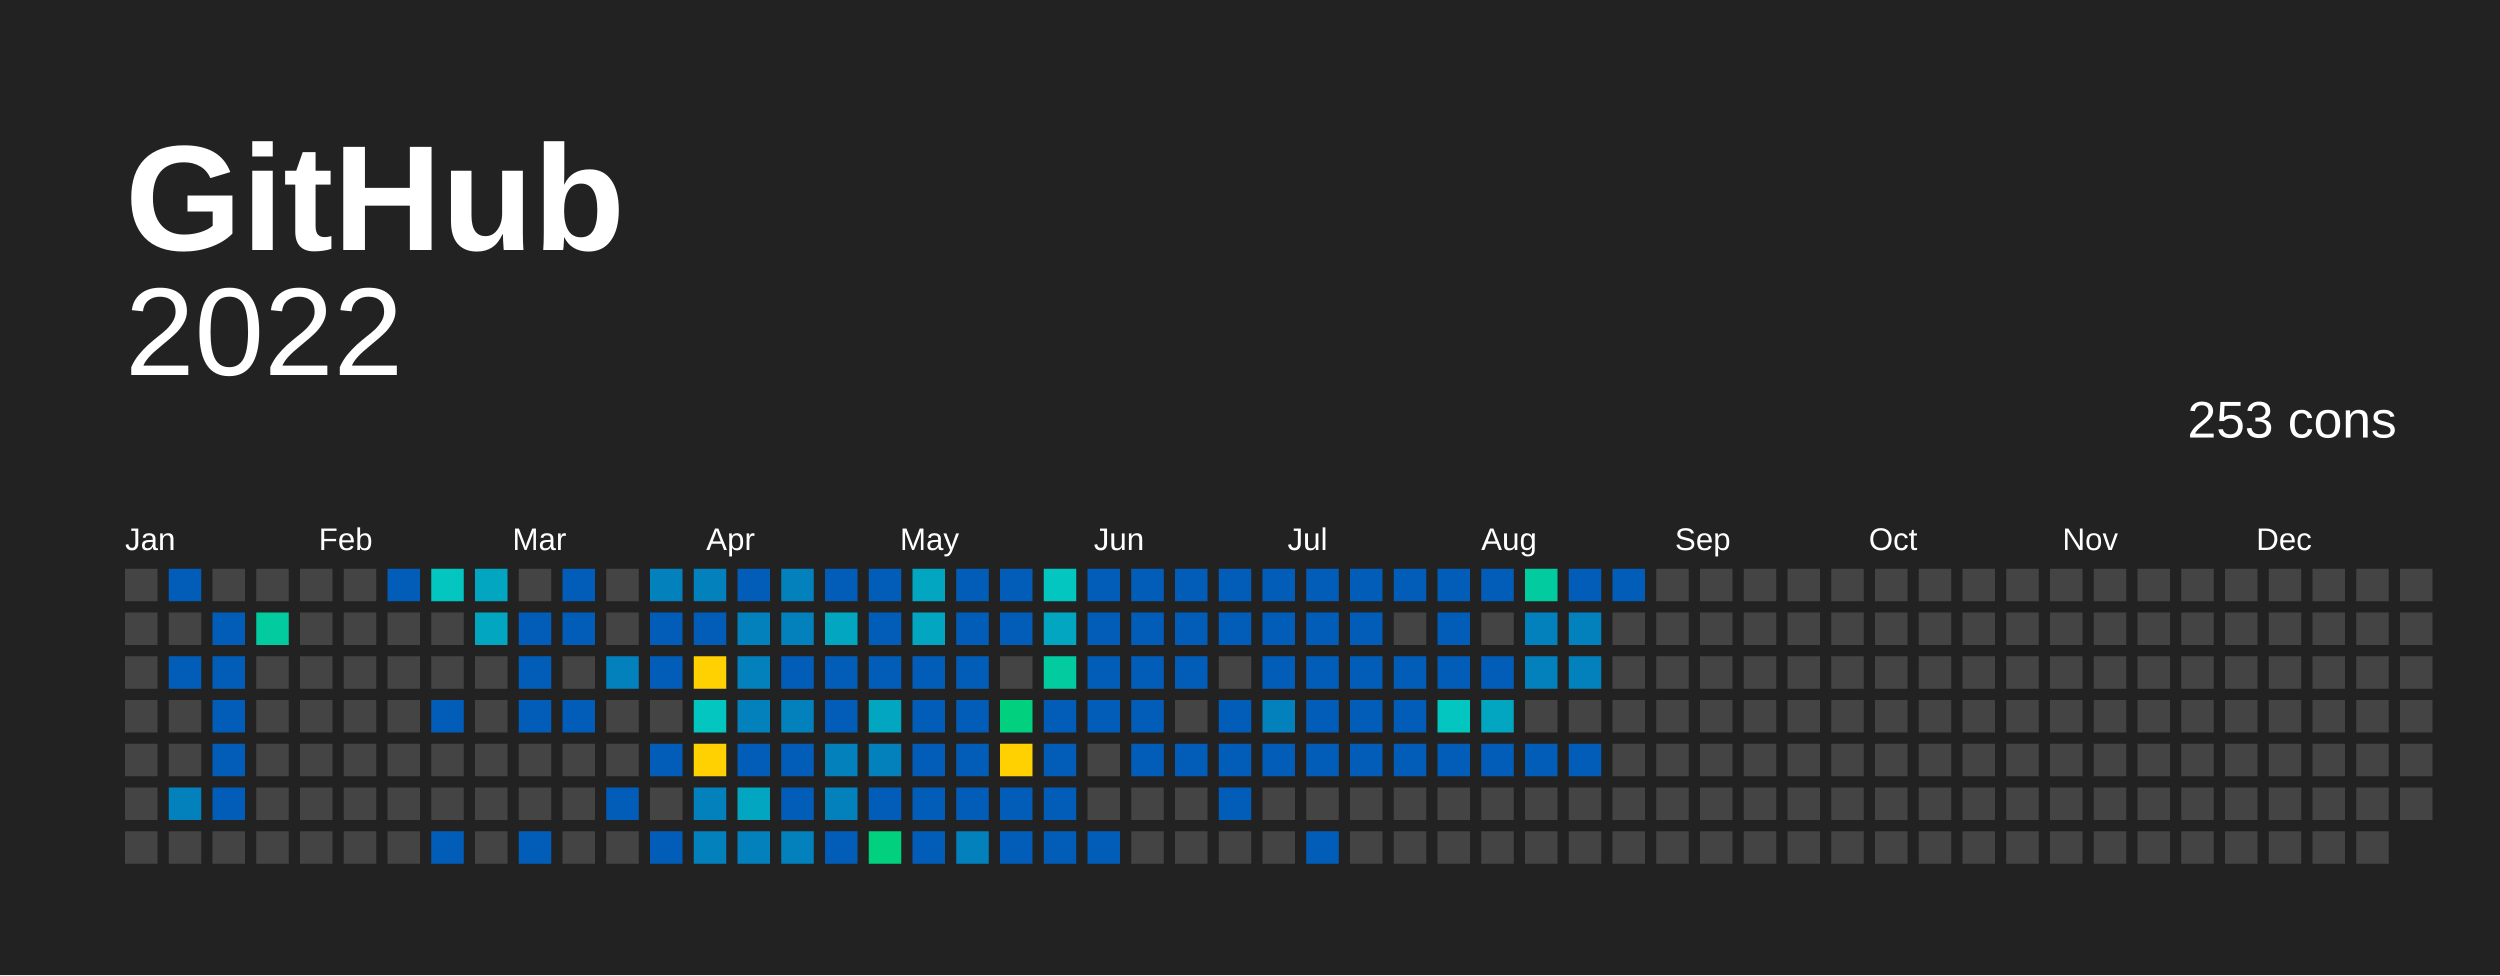
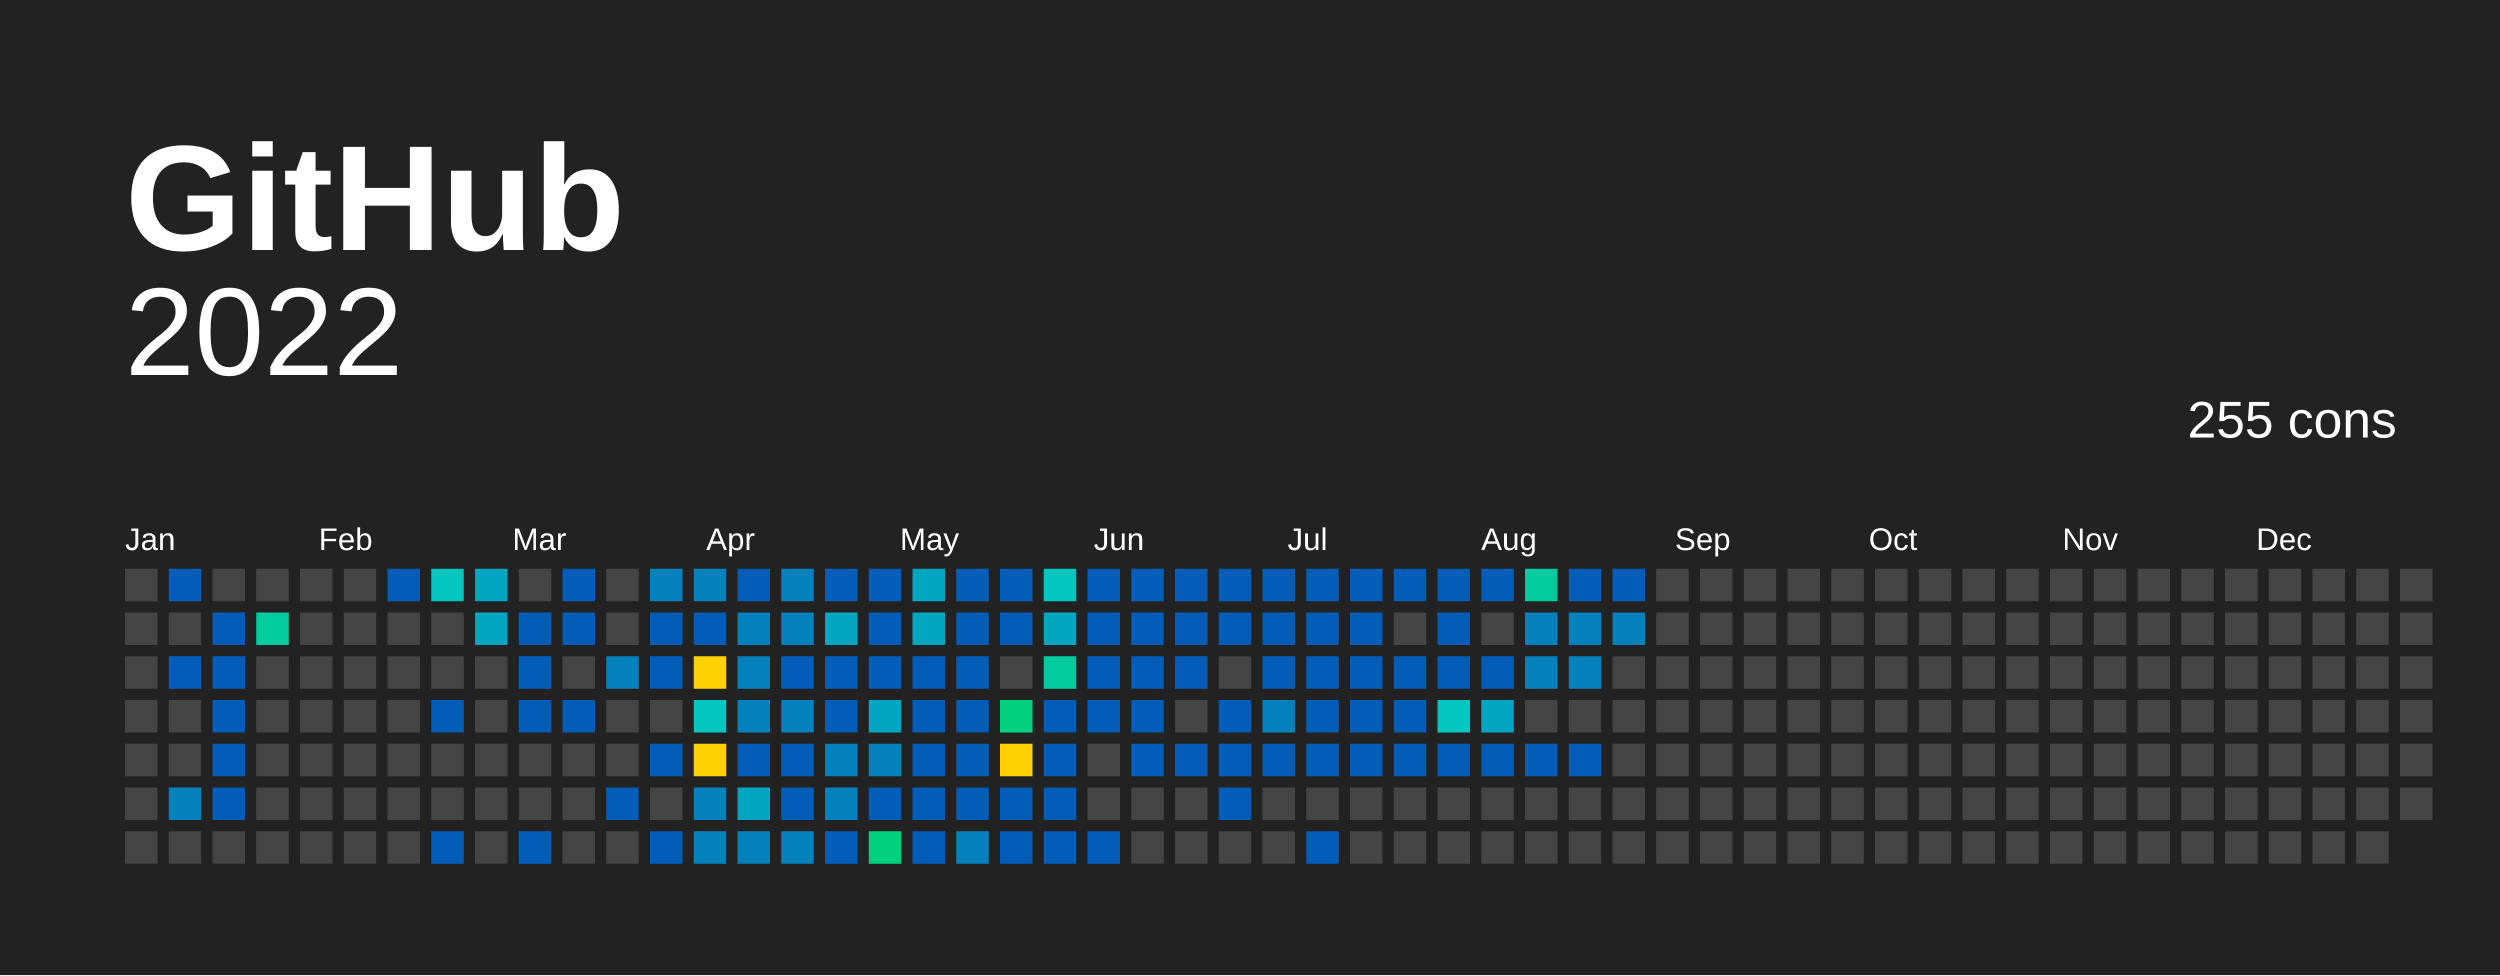
<svg xmlns="http://www.w3.org/2000/svg" baseProfile="full" height="78mm" version="1.1" viewBox="0,0,200,78" width="200mm">
  <defs />
  <rect fill="#222222" height="78" width="200" x="0" y="0" />
  <text fill="#FFFFFF" style="font-size:12px; font-family:Arial; font-weight:bold;" x="10" y="20">  GitHub</text>
  <text alignment-baseline="hanging" fill="#FFFFFF" style="font-size:10.0px; font-family:Arial;" x="10" y="30">2022</text>
-   <text alignment-baseline="hanging" fill="#FFFFFF" style="font-size:4.125px; font-family:Arial;" x="175" y="35">253 cons</text>
+   <text alignment-baseline="hanging" fill="#FFFFFF" style="font-size:4.125px; font-family:Arial;" x="175" y="35">255 cons</text>
  <text fill="#FFFFFF" style="font-size:2.5px; font-family:Arial" x="10.0" y="44">Jan</text>
  <text fill="#FFFFFF" style="font-size:2.5px; font-family:Arial" x="25.5" y="44">Feb</text>
  <text fill="#FFFFFF" style="font-size:2.5px; font-family:Arial" x="41.0" y="44">Mar</text>
  <text fill="#FFFFFF" style="font-size:2.5px; font-family:Arial" x="56.5" y="44">Apr</text>
  <text fill="#FFFFFF" style="font-size:2.5px; font-family:Arial" x="72.0" y="44">May</text>
  <text fill="#FFFFFF" style="font-size:2.5px; font-family:Arial" x="87.5" y="44">Jun</text>
  <text fill="#FFFFFF" style="font-size:2.5px; font-family:Arial" x="103.0" y="44">Jul</text>
  <text fill="#FFFFFF" style="font-size:2.5px; font-family:Arial" x="118.5" y="44">Aug</text>
  <text fill="#FFFFFF" style="font-size:2.5px; font-family:Arial" x="134.0" y="44">Sep</text>
  <text fill="#FFFFFF" style="font-size:2.5px; font-family:Arial" x="149.5" y="44">Oct</text>
  <text fill="#FFFFFF" style="font-size:2.5px; font-family:Arial" x="165.0" y="44">Nov</text>
  <text fill="#FFFFFF" style="font-size:2.5px; font-family:Arial" x="180.5" y="44">Dec</text>
  <rect fill="#444444" height="2.6" width="2.6" x="10.0" y="45.5" />
  <rect fill="#444444" height="2.6" width="2.6" x="10.0" y="49.0" />
  <rect fill="#444444" height="2.6" width="2.6" x="10.0" y="52.5" />
  <rect fill="#444444" height="2.6" width="2.6" x="10.0" y="56.0" />
  <rect fill="#444444" height="2.6" width="2.6" x="10.0" y="59.5" />
  <rect fill="#444444" height="2.6" width="2.6" x="10.0" y="63.0" />
  <rect fill="#444444" height="2.6" width="2.6" x="10.0" y="66.5" />
  <rect fill="#025db8" height="2.6" width="2.6" x="13.5" y="45.5" />
  <rect fill="#444444" height="2.6" width="2.6" x="13.5" y="49.0" />
  <rect fill="#025db8" height="2.6" width="2.6" x="13.5" y="52.5" />
  <rect fill="#444444" height="2.6" width="2.6" x="13.5" y="56.0" />
  <rect fill="#444444" height="2.6" width="2.6" x="13.5" y="59.5" />
  <rect fill="#0281bd" height="2.6" width="2.6" x="13.5" y="63.0" />
  <rect fill="#444444" height="2.6" width="2.6" x="13.5" y="66.5" />
  <rect fill="#444444" height="2.6" width="2.6" x="17.0" y="45.5" />
  <rect fill="#025db8" height="2.6" width="2.6" x="17.0" y="49.0" />
  <rect fill="#025db8" height="2.6" width="2.6" x="17.0" y="52.5" />
  <rect fill="#025db8" height="2.6" width="2.6" x="17.0" y="56.0" />
  <rect fill="#025db8" height="2.6" width="2.6" x="17.0" y="59.5" />
  <rect fill="#025db8" height="2.6" width="2.6" x="17.0" y="63.0" />
  <rect fill="#444444" height="2.6" width="2.6" x="17.0" y="66.5" />
  <rect fill="#444444" height="2.6" width="2.6" x="20.5" y="45.5" />
  <rect fill="#02cba0" height="2.6" width="2.6" x="20.5" y="49.0" />
  <rect fill="#444444" height="2.6" width="2.6" x="20.5" y="52.5" />
  <rect fill="#444444" height="2.6" width="2.6" x="20.5" y="56.0" />
  <rect fill="#444444" height="2.6" width="2.6" x="20.5" y="59.5" />
  <rect fill="#444444" height="2.6" width="2.6" x="20.5" y="63.0" />
  <rect fill="#444444" height="2.6" width="2.6" x="20.5" y="66.5" />
  <rect fill="#444444" height="2.6" width="2.6" x="24.0" y="45.5" />
  <rect fill="#444444" height="2.6" width="2.6" x="24.0" y="49.0" />
  <rect fill="#444444" height="2.6" width="2.6" x="24.0" y="52.5" />
  <rect fill="#444444" height="2.6" width="2.6" x="24.0" y="56.0" />
  <rect fill="#444444" height="2.6" width="2.6" x="24.0" y="59.5" />
  <rect fill="#444444" height="2.6" width="2.6" x="24.0" y="63.0" />
  <rect fill="#444444" height="2.6" width="2.6" x="24.0" y="66.5" />
  <rect fill="#444444" height="2.6" width="2.6" x="27.5" y="45.5" />
  <rect fill="#444444" height="2.6" width="2.6" x="27.5" y="49.0" />
  <rect fill="#444444" height="2.6" width="2.6" x="27.5" y="52.5" />
  <rect fill="#444444" height="2.6" width="2.6" x="27.5" y="56.0" />
  <rect fill="#444444" height="2.6" width="2.6" x="27.5" y="59.5" />
  <rect fill="#444444" height="2.6" width="2.6" x="27.5" y="63.0" />
  <rect fill="#444444" height="2.6" width="2.6" x="27.5" y="66.5" />
  <rect fill="#025db8" height="2.6" width="2.6" x="31.0" y="45.5" />
  <rect fill="#444444" height="2.6" width="2.6" x="31.0" y="49.0" />
  <rect fill="#444444" height="2.6" width="2.6" x="31.0" y="52.5" />
  <rect fill="#444444" height="2.6" width="2.6" x="31.0" y="56.0" />
  <rect fill="#444444" height="2.6" width="2.6" x="31.0" y="59.5" />
  <rect fill="#444444" height="2.6" width="2.6" x="31.0" y="63.0" />
  <rect fill="#444444" height="2.6" width="2.6" x="31.0" y="66.5" />
  <rect fill="#02c6bf" height="2.6" width="2.6" x="34.5" y="45.5" />
  <rect fill="#444444" height="2.6" width="2.6" x="34.5" y="49.0" />
  <rect fill="#444444" height="2.6" width="2.6" x="34.5" y="52.5" />
  <rect fill="#025db8" height="2.6" width="2.6" x="34.5" y="56.0" />
  <rect fill="#444444" height="2.6" width="2.6" x="34.5" y="59.5" />
  <rect fill="#444444" height="2.6" width="2.6" x="34.5" y="63.0" />
  <rect fill="#025db8" height="2.6" width="2.6" x="34.5" y="66.5" />
  <rect fill="#02a6c1" height="2.6" width="2.6" x="38.0" y="45.5" />
  <rect fill="#02a6c1" height="2.6" width="2.6" x="38.0" y="49.0" />
  <rect fill="#444444" height="2.6" width="2.6" x="38.0" y="52.5" />
  <rect fill="#444444" height="2.6" width="2.6" x="38.0" y="56.0" />
  <rect fill="#444444" height="2.6" width="2.6" x="38.0" y="59.5" />
  <rect fill="#444444" height="2.6" width="2.6" x="38.0" y="63.0" />
  <rect fill="#444444" height="2.6" width="2.6" x="38.0" y="66.5" />
  <rect fill="#444444" height="2.6" width="2.6" x="41.5" y="45.5" />
  <rect fill="#025db8" height="2.6" width="2.6" x="41.5" y="49.0" />
  <rect fill="#025db8" height="2.6" width="2.6" x="41.5" y="52.5" />
  <rect fill="#025db8" height="2.6" width="2.6" x="41.5" y="56.0" />
  <rect fill="#444444" height="2.6" width="2.6" x="41.5" y="59.5" />
  <rect fill="#444444" height="2.6" width="2.6" x="41.5" y="63.0" />
  <rect fill="#025db8" height="2.6" width="2.6" x="41.5" y="66.5" />
  <rect fill="#025db8" height="2.6" width="2.6" x="45.0" y="45.5" />
  <rect fill="#025db8" height="2.6" width="2.6" x="45.0" y="49.0" />
  <rect fill="#444444" height="2.6" width="2.6" x="45.0" y="52.5" />
  <rect fill="#025db8" height="2.6" width="2.6" x="45.0" y="56.0" />
  <rect fill="#444444" height="2.6" width="2.6" x="45.0" y="59.5" />
  <rect fill="#444444" height="2.6" width="2.6" x="45.0" y="63.0" />
  <rect fill="#444444" height="2.6" width="2.6" x="45.0" y="66.5" />
  <rect fill="#444444" height="2.6" width="2.6" x="48.5" y="45.5" />
  <rect fill="#444444" height="2.6" width="2.6" x="48.5" y="49.0" />
  <rect fill="#0281bd" height="2.6" width="2.6" x="48.5" y="52.5" />
  <rect fill="#444444" height="2.6" width="2.6" x="48.5" y="56.0" />
  <rect fill="#444444" height="2.6" width="2.6" x="48.5" y="59.5" />
  <rect fill="#025db8" height="2.6" width="2.6" x="48.5" y="63.0" />
  <rect fill="#444444" height="2.6" width="2.6" x="48.5" y="66.5" />
  <rect fill="#0281bd" height="2.6" width="2.6" x="52.0" y="45.5" />
  <rect fill="#025db8" height="2.6" width="2.6" x="52.0" y="49.0" />
  <rect fill="#025db8" height="2.6" width="2.6" x="52.0" y="52.5" />
  <rect fill="#444444" height="2.6" width="2.6" x="52.0" y="56.0" />
  <rect fill="#025db8" height="2.6" width="2.6" x="52.0" y="59.5" />
  <rect fill="#444444" height="2.6" width="2.6" x="52.0" y="63.0" />
  <rect fill="#025db8" height="2.6" width="2.6" x="52.0" y="66.5" />
  <rect fill="#0281bd" height="2.6" width="2.6" x="55.5" y="45.5" />
  <rect fill="#025db8" height="2.6" width="2.6" x="55.5" y="49.0" />
  <rect fill="#ffd100" height="2.6" width="2.6" x="55.5" y="52.5" />
  <rect fill="#02c6bf" height="2.6" width="2.6" x="55.5" y="56.0" />
  <rect fill="#ffd100" height="2.6" width="2.6" x="55.5" y="59.5" />
  <rect fill="#0281bd" height="2.6" width="2.6" x="55.5" y="63.0" />
  <rect fill="#0281bd" height="2.6" width="2.6" x="55.5" y="66.5" />
  <rect fill="#025db8" height="2.6" width="2.6" x="59.0" y="45.5" />
  <rect fill="#0281bd" height="2.6" width="2.6" x="59.0" y="49.0" />
  <rect fill="#0281bd" height="2.6" width="2.6" x="59.0" y="52.5" />
  <rect fill="#0281bd" height="2.6" width="2.6" x="59.0" y="56.0" />
  <rect fill="#025db8" height="2.6" width="2.6" x="59.0" y="59.5" />
  <rect fill="#02a6c1" height="2.6" width="2.6" x="59.0" y="63.0" />
  <rect fill="#0281bd" height="2.6" width="2.6" x="59.0" y="66.5" />
  <rect fill="#0281bd" height="2.6" width="2.6" x="62.5" y="45.5" />
  <rect fill="#0281bd" height="2.6" width="2.6" x="62.5" y="49.0" />
  <rect fill="#025db8" height="2.6" width="2.6" x="62.5" y="52.5" />
  <rect fill="#0281bd" height="2.6" width="2.6" x="62.5" y="56.0" />
  <rect fill="#025db8" height="2.6" width="2.6" x="62.5" y="59.5" />
  <rect fill="#025db8" height="2.6" width="2.6" x="62.5" y="63.0" />
  <rect fill="#0281bd" height="2.6" width="2.6" x="62.5" y="66.5" />
  <rect fill="#025db8" height="2.6" width="2.6" x="66.0" y="45.5" />
  <rect fill="#02a6c1" height="2.6" width="2.6" x="66.0" y="49.0" />
  <rect fill="#025db8" height="2.6" width="2.6" x="66.0" y="52.5" />
  <rect fill="#025db8" height="2.6" width="2.6" x="66.0" y="56.0" />
  <rect fill="#0281bd" height="2.6" width="2.6" x="66.0" y="59.5" />
  <rect fill="#0281bd" height="2.6" width="2.6" x="66.0" y="63.0" />
  <rect fill="#025db8" height="2.6" width="2.6" x="66.0" y="66.5" />
  <rect fill="#025db8" height="2.6" width="2.6" x="69.5" y="45.5" />
  <rect fill="#025db8" height="2.6" width="2.6" x="69.5" y="49.0" />
  <rect fill="#025db8" height="2.6" width="2.6" x="69.5" y="52.5" />
  <rect fill="#02a6c1" height="2.6" width="2.6" x="69.5" y="56.0" />
  <rect fill="#0281bd" height="2.6" width="2.6" x="69.5" y="59.5" />
  <rect fill="#025db8" height="2.6" width="2.6" x="69.5" y="63.0" />
  <rect fill="#01d07e" height="2.6" width="2.6" x="69.5" y="66.5" />
  <rect fill="#02a6c1" height="2.6" width="2.6" x="73.0" y="45.5" />
  <rect fill="#02a6c1" height="2.6" width="2.6" x="73.0" y="49.0" />
  <rect fill="#025db8" height="2.6" width="2.6" x="73.0" y="52.5" />
  <rect fill="#025db8" height="2.6" width="2.6" x="73.0" y="56.0" />
  <rect fill="#025db8" height="2.6" width="2.6" x="73.0" y="59.5" />
  <rect fill="#025db8" height="2.6" width="2.6" x="73.0" y="63.0" />
  <rect fill="#025db8" height="2.6" width="2.6" x="73.0" y="66.5" />
  <rect fill="#025db8" height="2.6" width="2.6" x="76.5" y="45.5" />
  <rect fill="#025db8" height="2.6" width="2.6" x="76.5" y="49.0" />
  <rect fill="#025db8" height="2.6" width="2.6" x="76.5" y="52.5" />
  <rect fill="#025db8" height="2.6" width="2.6" x="76.5" y="56.0" />
  <rect fill="#025db8" height="2.6" width="2.6" x="76.5" y="59.5" />
  <rect fill="#025db8" height="2.6" width="2.6" x="76.5" y="63.0" />
  <rect fill="#0281bd" height="2.6" width="2.6" x="76.5" y="66.5" />
  <rect fill="#025db8" height="2.6" width="2.6" x="80.0" y="45.5" />
  <rect fill="#025db8" height="2.6" width="2.6" x="80.0" y="49.0" />
  <rect fill="#444444" height="2.6" width="2.6" x="80.0" y="52.5" />
  <rect fill="#01d07e" height="2.6" width="2.6" x="80.0" y="56.0" />
  <rect fill="#FFD100" height="2.6" width="2.6" x="80.0" y="59.5" />
  <rect fill="#025db8" height="2.6" width="2.6" x="80.0" y="63.0" />
  <rect fill="#025db8" height="2.6" width="2.6" x="80.0" y="66.5" />
  <rect fill="#02c6bf" height="2.6" width="2.6" x="83.5" y="45.5" />
  <rect fill="#02a6c1" height="2.6" width="2.6" x="83.5" y="49.0" />
  <rect fill="#02cba0" height="2.6" width="2.6" x="83.5" y="52.5" />
  <rect fill="#025db8" height="2.6" width="2.6" x="83.5" y="56.0" />
  <rect fill="#025db8" height="2.6" width="2.6" x="83.5" y="59.5" />
  <rect fill="#025db8" height="2.6" width="2.6" x="83.5" y="63.0" />
  <rect fill="#025db8" height="2.6" width="2.6" x="83.5" y="66.5" />
  <rect fill="#025db8" height="2.6" width="2.6" x="87.0" y="45.5" />
  <rect fill="#025db8" height="2.6" width="2.6" x="87.0" y="49.0" />
  <rect fill="#025db8" height="2.6" width="2.6" x="87.0" y="52.5" />
  <rect fill="#025db8" height="2.6" width="2.6" x="87.0" y="56.0" />
  <rect fill="#444444" height="2.6" width="2.6" x="87.0" y="59.5" />
  <rect fill="#444444" height="2.6" width="2.6" x="87.0" y="63.0" />
  <rect fill="#025db8" height="2.6" width="2.6" x="87.0" y="66.5" />
  <rect fill="#025db8" height="2.6" width="2.6" x="90.5" y="45.5" />
  <rect fill="#025db8" height="2.6" width="2.6" x="90.5" y="49.0" />
  <rect fill="#025db8" height="2.6" width="2.6" x="90.5" y="52.5" />
  <rect fill="#025db8" height="2.6" width="2.6" x="90.5" y="56.0" />
  <rect fill="#025db8" height="2.6" width="2.6" x="90.5" y="59.5" />
  <rect fill="#444444" height="2.6" width="2.6" x="90.5" y="63.0" />
  <rect fill="#444444" height="2.6" width="2.6" x="90.5" y="66.5" />
  <rect fill="#025db8" height="2.6" width="2.6" x="94.0" y="45.5" />
  <rect fill="#025db8" height="2.6" width="2.6" x="94.0" y="49.0" />
  <rect fill="#025db8" height="2.6" width="2.6" x="94.0" y="52.5" />
  <rect fill="#444444" height="2.6" width="2.6" x="94.0" y="56.0" />
  <rect fill="#025db8" height="2.6" width="2.6" x="94.0" y="59.5" />
  <rect fill="#444444" height="2.6" width="2.6" x="94.0" y="63.0" />
  <rect fill="#444444" height="2.6" width="2.6" x="94.0" y="66.5" />
  <rect fill="#025db8" height="2.6" width="2.6" x="97.5" y="45.5" />
  <rect fill="#025db8" height="2.6" width="2.6" x="97.5" y="49.0" />
  <rect fill="#444444" height="2.6" width="2.6" x="97.5" y="52.5" />
  <rect fill="#025db8" height="2.6" width="2.6" x="97.5" y="56.0" />
  <rect fill="#025db8" height="2.6" width="2.6" x="97.5" y="59.5" />
  <rect fill="#025db8" height="2.6" width="2.6" x="97.5" y="63.0" />
  <rect fill="#444444" height="2.6" width="2.6" x="97.5" y="66.5" />
  <rect fill="#025db8" height="2.6" width="2.6" x="101.0" y="45.5" />
  <rect fill="#025db8" height="2.6" width="2.6" x="101.0" y="49.0" />
  <rect fill="#025db8" height="2.6" width="2.6" x="101.0" y="52.5" />
  <rect fill="#0281bd" height="2.6" width="2.6" x="101.0" y="56.0" />
  <rect fill="#025db8" height="2.6" width="2.6" x="101.0" y="59.5" />
  <rect fill="#444444" height="2.6" width="2.6" x="101.0" y="63.0" />
  <rect fill="#444444" height="2.6" width="2.6" x="101.0" y="66.5" />
  <rect fill="#025db8" height="2.6" width="2.6" x="104.5" y="45.5" />
  <rect fill="#025db8" height="2.6" width="2.6" x="104.5" y="49.0" />
  <rect fill="#025db8" height="2.6" width="2.6" x="104.5" y="52.5" />
  <rect fill="#025db8" height="2.6" width="2.6" x="104.5" y="56.0" />
  <rect fill="#025db8" height="2.6" width="2.6" x="104.5" y="59.5" />
  <rect fill="#444444" height="2.6" width="2.6" x="104.5" y="63.0" />
  <rect fill="#025db8" height="2.6" width="2.6" x="104.5" y="66.5" />
  <rect fill="#025db8" height="2.6" width="2.6" x="108.0" y="45.5" />
  <rect fill="#025db8" height="2.6" width="2.6" x="108.0" y="49.0" />
  <rect fill="#025db8" height="2.6" width="2.6" x="108.0" y="52.5" />
  <rect fill="#025db8" height="2.6" width="2.6" x="108.0" y="56.0" />
  <rect fill="#025db8" height="2.6" width="2.6" x="108.0" y="59.5" />
  <rect fill="#444444" height="2.6" width="2.6" x="108.0" y="63.0" />
  <rect fill="#444444" height="2.6" width="2.6" x="108.0" y="66.5" />
  <rect fill="#025db8" height="2.6" width="2.6" x="111.5" y="45.5" />
  <rect fill="#444444" height="2.6" width="2.6" x="111.5" y="49.0" />
  <rect fill="#025db8" height="2.6" width="2.6" x="111.5" y="52.5" />
  <rect fill="#025db8" height="2.6" width="2.6" x="111.5" y="56.0" />
  <rect fill="#025db8" height="2.6" width="2.6" x="111.5" y="59.5" />
  <rect fill="#444444" height="2.6" width="2.6" x="111.5" y="63.0" />
  <rect fill="#444444" height="2.6" width="2.6" x="111.5" y="66.5" />
  <rect fill="#025db8" height="2.6" width="2.6" x="115.0" y="45.5" />
  <rect fill="#025db8" height="2.6" width="2.6" x="115.0" y="49.0" />
  <rect fill="#025db8" height="2.6" width="2.6" x="115.0" y="52.5" />
  <rect fill="#02c6bf" height="2.6" width="2.6" x="115.0" y="56.0" />
  <rect fill="#025db8" height="2.6" width="2.6" x="115.0" y="59.5" />
  <rect fill="#444444" height="2.6" width="2.6" x="115.0" y="63.0" />
  <rect fill="#444444" height="2.6" width="2.6" x="115.0" y="66.5" />
  <rect fill="#025db8" height="2.6" width="2.6" x="118.5" y="45.5" />
  <rect fill="#444444" height="2.6" width="2.6" x="118.5" y="49.0" />
  <rect fill="#025db8" height="2.6" width="2.6" x="118.5" y="52.5" />
  <rect fill="#02a6c1" height="2.6" width="2.6" x="118.5" y="56.0" />
  <rect fill="#025db8" height="2.6" width="2.6" x="118.5" y="59.5" />
  <rect fill="#444444" height="2.6" width="2.6" x="118.5" y="63.0" />
  <rect fill="#444444" height="2.6" width="2.6" x="118.5" y="66.5" />
  <rect fill="#02cba0" height="2.6" width="2.6" x="122.0" y="45.5" />
  <rect fill="#0281bd" height="2.6" width="2.6" x="122.0" y="49.0" />
  <rect fill="#0281bd" height="2.6" width="2.6" x="122.0" y="52.5" />
  <rect fill="#444444" height="2.6" width="2.6" x="122.0" y="56.0" />
  <rect fill="#025db8" height="2.6" width="2.6" x="122.0" y="59.5" />
  <rect fill="#444444" height="2.6" width="2.6" x="122.0" y="63.0" />
  <rect fill="#444444" height="2.6" width="2.6" x="122.0" y="66.5" />
  <rect fill="#025db8" height="2.6" width="2.6" x="125.5" y="45.5" />
  <rect fill="#0281bd" height="2.6" width="2.6" x="125.5" y="49.0" />
  <rect fill="#0281bd" height="2.6" width="2.6" x="125.5" y="52.5" />
  <rect fill="#444444" height="2.6" width="2.6" x="125.5" y="56.0" />
  <rect fill="#025db8" height="2.6" width="2.6" x="125.5" y="59.5" />
  <rect fill="#444444" height="2.6" width="2.6" x="125.5" y="63.0" />
  <rect fill="#444444" height="2.6" width="2.6" x="125.5" y="66.5" />
  <rect fill="#025db8" height="2.6" width="2.6" x="129.0" y="45.5" />
-   <rect fill="#444444" height="2.6" width="2.6" x="129.0" y="49.0" />
+   <rect fill="#0281bd" height="2.6" width="2.6" x="129.0" y="49.0" />
  <rect fill="#444444" height="2.6" width="2.6" x="129.0" y="52.5" />
  <rect fill="#444444" height="2.6" width="2.6" x="129.0" y="56.0" />
  <rect fill="#444444" height="2.6" width="2.6" x="129.0" y="59.5" />
  <rect fill="#444444" height="2.6" width="2.6" x="129.0" y="63.0" />
  <rect fill="#444444" height="2.6" width="2.6" x="129.0" y="66.5" />
  <rect fill="#444444" height="2.6" width="2.6" x="132.5" y="45.5" />
  <rect fill="#444444" height="2.6" width="2.6" x="132.5" y="49.0" />
  <rect fill="#444444" height="2.6" width="2.6" x="132.5" y="52.5" />
  <rect fill="#444444" height="2.6" width="2.6" x="132.5" y="56.0" />
  <rect fill="#444444" height="2.6" width="2.6" x="132.5" y="59.5" />
  <rect fill="#444444" height="2.6" width="2.6" x="132.5" y="63.0" />
  <rect fill="#444444" height="2.6" width="2.6" x="132.5" y="66.5" />
  <rect fill="#444444" height="2.6" width="2.6" x="136.0" y="45.5" />
  <rect fill="#444444" height="2.6" width="2.6" x="136.0" y="49.0" />
  <rect fill="#444444" height="2.6" width="2.6" x="136.0" y="52.5" />
  <rect fill="#444444" height="2.6" width="2.6" x="136.0" y="56.0" />
  <rect fill="#444444" height="2.6" width="2.6" x="136.0" y="59.5" />
  <rect fill="#444444" height="2.6" width="2.6" x="136.0" y="63.0" />
  <rect fill="#444444" height="2.6" width="2.6" x="136.0" y="66.5" />
  <rect fill="#444444" height="2.6" width="2.6" x="139.5" y="45.5" />
  <rect fill="#444444" height="2.6" width="2.6" x="139.5" y="49.0" />
  <rect fill="#444444" height="2.6" width="2.6" x="139.5" y="52.5" />
  <rect fill="#444444" height="2.6" width="2.6" x="139.5" y="56.0" />
  <rect fill="#444444" height="2.6" width="2.6" x="139.5" y="59.5" />
  <rect fill="#444444" height="2.6" width="2.6" x="139.5" y="63.0" />
  <rect fill="#444444" height="2.6" width="2.6" x="139.5" y="66.5" />
  <rect fill="#444444" height="2.6" width="2.6" x="143.0" y="45.5" />
  <rect fill="#444444" height="2.6" width="2.6" x="143.0" y="49.0" />
  <rect fill="#444444" height="2.6" width="2.6" x="143.0" y="52.5" />
  <rect fill="#444444" height="2.6" width="2.6" x="143.0" y="56.0" />
  <rect fill="#444444" height="2.6" width="2.6" x="143.0" y="59.5" />
  <rect fill="#444444" height="2.6" width="2.6" x="143.0" y="63.0" />
  <rect fill="#444444" height="2.6" width="2.6" x="143.0" y="66.5" />
  <rect fill="#444444" height="2.6" width="2.6" x="146.5" y="45.5" />
  <rect fill="#444444" height="2.6" width="2.6" x="146.5" y="49.0" />
  <rect fill="#444444" height="2.6" width="2.6" x="146.5" y="52.5" />
  <rect fill="#444444" height="2.6" width="2.6" x="146.5" y="56.0" />
  <rect fill="#444444" height="2.6" width="2.6" x="146.5" y="59.5" />
  <rect fill="#444444" height="2.6" width="2.6" x="146.5" y="63.0" />
  <rect fill="#444444" height="2.6" width="2.6" x="146.5" y="66.5" />
  <rect fill="#444444" height="2.6" width="2.6" x="150.0" y="45.5" />
  <rect fill="#444444" height="2.6" width="2.6" x="150.0" y="49.0" />
  <rect fill="#444444" height="2.6" width="2.6" x="150.0" y="52.5" />
  <rect fill="#444444" height="2.6" width="2.6" x="150.0" y="56.0" />
  <rect fill="#444444" height="2.6" width="2.6" x="150.0" y="59.5" />
  <rect fill="#444444" height="2.6" width="2.6" x="150.0" y="63.0" />
  <rect fill="#444444" height="2.6" width="2.6" x="150.0" y="66.5" />
  <rect fill="#444444" height="2.6" width="2.6" x="153.5" y="45.5" />
  <rect fill="#444444" height="2.6" width="2.6" x="153.5" y="49.0" />
  <rect fill="#444444" height="2.6" width="2.6" x="153.5" y="52.5" />
  <rect fill="#444444" height="2.6" width="2.6" x="153.5" y="56.0" />
  <rect fill="#444444" height="2.6" width="2.6" x="153.5" y="59.5" />
  <rect fill="#444444" height="2.6" width="2.6" x="153.5" y="63.0" />
  <rect fill="#444444" height="2.6" width="2.6" x="153.5" y="66.5" />
  <rect fill="#444444" height="2.6" width="2.6" x="157.0" y="45.5" />
  <rect fill="#444444" height="2.6" width="2.6" x="157.0" y="49.0" />
  <rect fill="#444444" height="2.6" width="2.6" x="157.0" y="52.5" />
  <rect fill="#444444" height="2.6" width="2.6" x="157.0" y="56.0" />
  <rect fill="#444444" height="2.6" width="2.6" x="157.0" y="59.5" />
  <rect fill="#444444" height="2.6" width="2.6" x="157.0" y="63.0" />
  <rect fill="#444444" height="2.6" width="2.6" x="157.0" y="66.5" />
  <rect fill="#444444" height="2.6" width="2.6" x="160.5" y="45.5" />
  <rect fill="#444444" height="2.6" width="2.6" x="160.5" y="49.0" />
  <rect fill="#444444" height="2.6" width="2.6" x="160.5" y="52.5" />
  <rect fill="#444444" height="2.6" width="2.6" x="160.5" y="56.0" />
  <rect fill="#444444" height="2.6" width="2.6" x="160.5" y="59.5" />
  <rect fill="#444444" height="2.6" width="2.6" x="160.5" y="63.0" />
  <rect fill="#444444" height="2.6" width="2.6" x="160.5" y="66.5" />
  <rect fill="#444444" height="2.6" width="2.6" x="164.0" y="45.5" />
  <rect fill="#444444" height="2.6" width="2.6" x="164.0" y="49.0" />
  <rect fill="#444444" height="2.6" width="2.6" x="164.0" y="52.5" />
  <rect fill="#444444" height="2.6" width="2.6" x="164.0" y="56.0" />
  <rect fill="#444444" height="2.6" width="2.6" x="164.0" y="59.5" />
  <rect fill="#444444" height="2.6" width="2.6" x="164.0" y="63.0" />
  <rect fill="#444444" height="2.6" width="2.6" x="164.0" y="66.5" />
  <rect fill="#444444" height="2.6" width="2.6" x="167.5" y="45.5" />
  <rect fill="#444444" height="2.6" width="2.6" x="167.5" y="49.0" />
  <rect fill="#444444" height="2.6" width="2.6" x="167.5" y="52.5" />
  <rect fill="#444444" height="2.6" width="2.6" x="167.5" y="56.0" />
  <rect fill="#444444" height="2.6" width="2.6" x="167.5" y="59.5" />
  <rect fill="#444444" height="2.6" width="2.6" x="167.5" y="63.0" />
  <rect fill="#444444" height="2.6" width="2.6" x="167.5" y="66.5" />
  <rect fill="#444444" height="2.6" width="2.6" x="171.0" y="45.5" />
  <rect fill="#444444" height="2.6" width="2.6" x="171.0" y="49.0" />
  <rect fill="#444444" height="2.6" width="2.6" x="171.0" y="52.5" />
  <rect fill="#444444" height="2.6" width="2.6" x="171.0" y="56.0" />
  <rect fill="#444444" height="2.6" width="2.6" x="171.0" y="59.5" />
  <rect fill="#444444" height="2.6" width="2.6" x="171.0" y="63.0" />
  <rect fill="#444444" height="2.6" width="2.6" x="171.0" y="66.5" />
  <rect fill="#444444" height="2.6" width="2.6" x="174.5" y="45.5" />
  <rect fill="#444444" height="2.6" width="2.6" x="174.5" y="49.0" />
  <rect fill="#444444" height="2.6" width="2.6" x="174.5" y="52.5" />
  <rect fill="#444444" height="2.6" width="2.6" x="174.5" y="56.0" />
  <rect fill="#444444" height="2.6" width="2.6" x="174.5" y="59.5" />
  <rect fill="#444444" height="2.6" width="2.6" x="174.5" y="63.0" />
  <rect fill="#444444" height="2.6" width="2.6" x="174.5" y="66.5" />
  <rect fill="#444444" height="2.6" width="2.6" x="178.0" y="45.5" />
  <rect fill="#444444" height="2.6" width="2.6" x="178.0" y="49.0" />
  <rect fill="#444444" height="2.6" width="2.6" x="178.0" y="52.5" />
  <rect fill="#444444" height="2.6" width="2.6" x="178.0" y="56.0" />
  <rect fill="#444444" height="2.6" width="2.6" x="178.0" y="59.5" />
  <rect fill="#444444" height="2.6" width="2.6" x="178.0" y="63.0" />
  <rect fill="#444444" height="2.6" width="2.6" x="178.0" y="66.5" />
  <rect fill="#444444" height="2.6" width="2.6" x="181.5" y="45.5" />
  <rect fill="#444444" height="2.6" width="2.6" x="181.5" y="49.0" />
  <rect fill="#444444" height="2.6" width="2.6" x="181.5" y="52.5" />
  <rect fill="#444444" height="2.6" width="2.6" x="181.5" y="56.0" />
  <rect fill="#444444" height="2.6" width="2.6" x="181.5" y="59.5" />
  <rect fill="#444444" height="2.6" width="2.6" x="181.5" y="63.0" />
  <rect fill="#444444" height="2.6" width="2.6" x="181.5" y="66.5" />
  <rect fill="#444444" height="2.6" width="2.6" x="185.0" y="45.5" />
  <rect fill="#444444" height="2.6" width="2.6" x="185.0" y="49.0" />
  <rect fill="#444444" height="2.6" width="2.6" x="185.0" y="52.5" />
  <rect fill="#444444" height="2.6" width="2.6" x="185.0" y="56.0" />
  <rect fill="#444444" height="2.6" width="2.6" x="185.0" y="59.5" />
  <rect fill="#444444" height="2.6" width="2.6" x="185.0" y="63.0" />
  <rect fill="#444444" height="2.6" width="2.6" x="185.0" y="66.5" />
  <rect fill="#444444" height="2.6" width="2.6" x="188.5" y="45.5" />
  <rect fill="#444444" height="2.6" width="2.6" x="188.5" y="49.0" />
  <rect fill="#444444" height="2.6" width="2.6" x="188.5" y="52.5" />
  <rect fill="#444444" height="2.6" width="2.6" x="188.5" y="56.0" />
  <rect fill="#444444" height="2.6" width="2.6" x="188.5" y="59.5" />
  <rect fill="#444444" height="2.6" width="2.6" x="188.5" y="63.0" />
  <rect fill="#444444" height="2.6" width="2.6" x="188.5" y="66.5" />
  <rect fill="#444444" height="2.6" width="2.6" x="192.0" y="45.5" />
  <rect fill="#444444" height="2.6" width="2.6" x="192.0" y="49.0" />
  <rect fill="#444444" height="2.6" width="2.6" x="192.0" y="52.5" />
  <rect fill="#444444" height="2.6" width="2.6" x="192.0" y="56.0" />
  <rect fill="#444444" height="2.6" width="2.6" x="192.0" y="59.5" />
  <rect fill="#444444" height="2.6" width="2.6" x="192.0" y="63.0" />
</svg>
